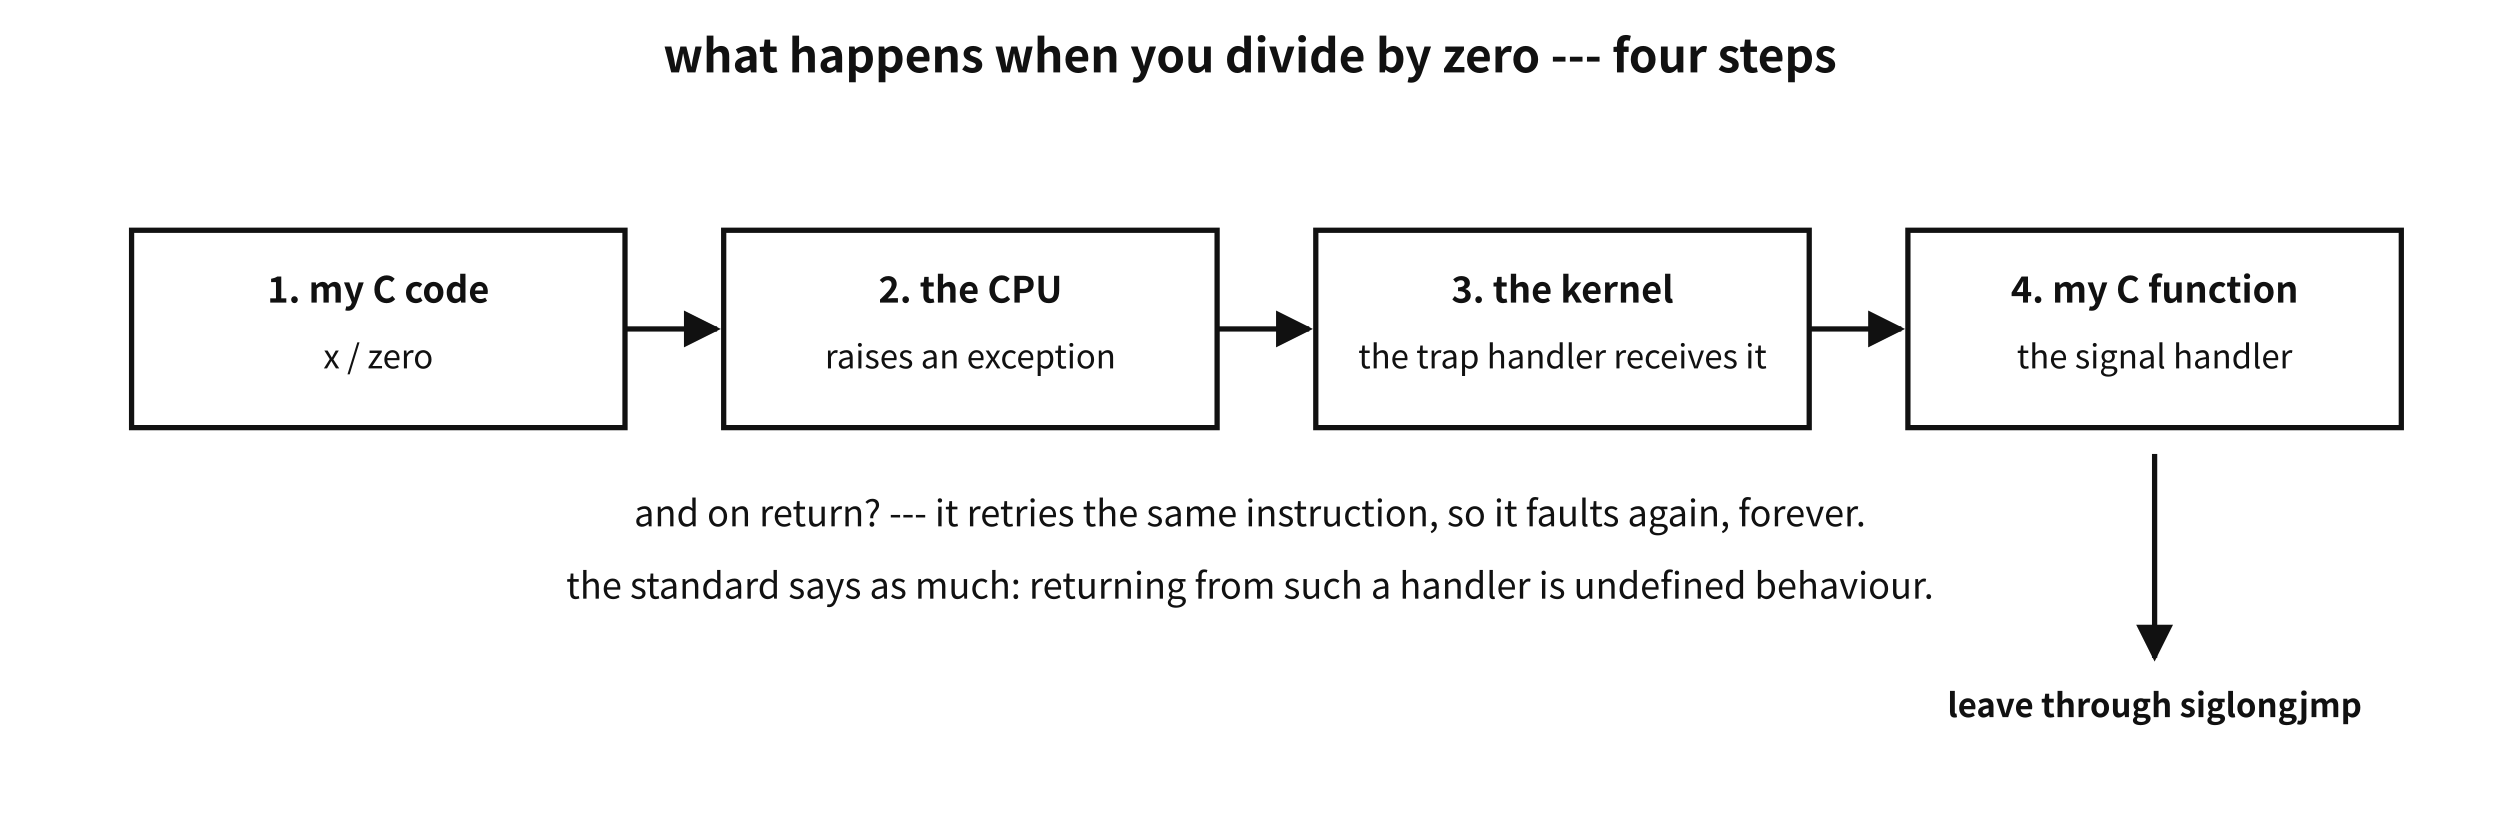
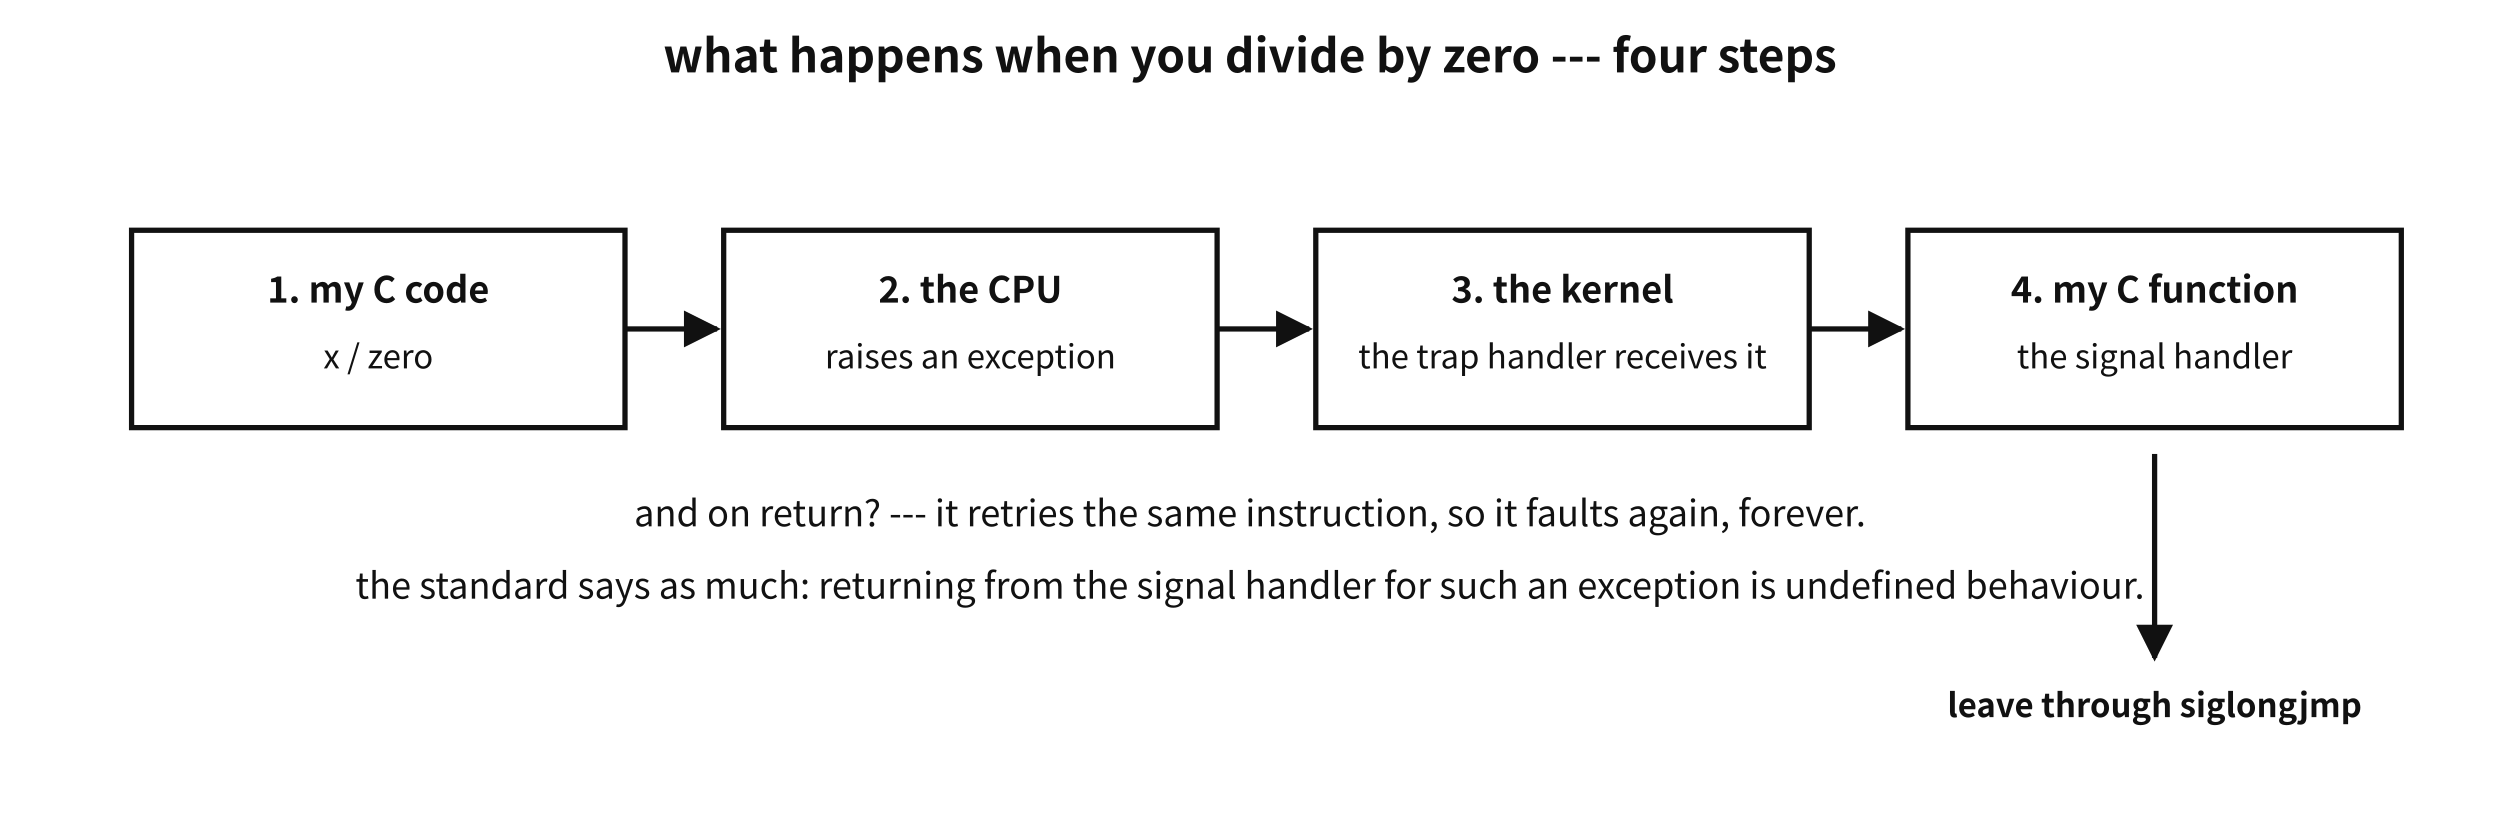
<svg xmlns="http://www.w3.org/2000/svg" viewBox="0 0 760 250" width="760" height="250" font-family="Noto Sans CJK KR, Noto Sans, sans-serif">
  <rect width="760" height="250" fill="none" />
  <defs>
    <marker id="a" viewBox="0 0 10 10" refX="9" refY="5" markerWidth="7" markerHeight="7" orient="auto-start-reverse">
      <path d="M0,0 L10,5 L0,10 z" fill="#111" />
    </marker>
    <pattern id="hatch" width="6" height="6" patternUnits="userSpaceOnUse" patternTransform="rotate(45)">
      <line x1="0" y1="0" x2="0" y2="6" stroke="#111" stroke-width="1" opacity="0.35" />
    </pattern>
  </defs>
  <text x="380.0" y="22" font-size="14" font-weight="bold" text-anchor="middle" fill="#111">what happens when you divide by zero --- four steps</text>
  <rect x="40" y="70" width="150" height="60" fill="none" stroke="#111" stroke-width="1.6" />
  <text x="115" y="92" font-size="11" font-weight="bold" text-anchor="middle" fill="#111">1. my C code</text>
  <text x="115" y="112" font-size="10" font-weight="normal" text-anchor="middle" fill="#111">x / zero</text>
  <rect x="220" y="70" width="150" height="60" fill="none" stroke="#111" stroke-width="1.6" />
  <text x="295" y="92" font-size="11" font-weight="bold" text-anchor="middle" fill="#111">2. the CPU</text>
  <text x="295" y="112" font-size="10" font-weight="normal" text-anchor="middle" fill="#111">raises an exception</text>
  <rect x="400" y="70" width="150" height="60" fill="none" stroke="#111" stroke-width="1.6" />
  <text x="475" y="92" font-size="11" font-weight="bold" text-anchor="middle" fill="#111">3. the kernel</text>
  <text x="475" y="112" font-size="10" font-weight="normal" text-anchor="middle" fill="#111">the trap handler receives it</text>
  <rect x="580" y="70" width="150" height="60" fill="none" stroke="#111" stroke-width="1.6" />
  <text x="655" y="92" font-size="11" font-weight="bold" text-anchor="middle" fill="#111">4. my C function</text>
  <text x="655" y="112" font-size="10" font-weight="normal" text-anchor="middle" fill="#111">the signal handler</text>
  <line x1="190" y1="100" x2="218" y2="100" stroke="#111" stroke-width="1.6" marker-end="url(#a)" />
  <line x1="370" y1="100" x2="398" y2="100" stroke="#111" stroke-width="1.6" marker-end="url(#a)" />
  <line x1="550" y1="100" x2="578" y2="100" stroke="#111" stroke-width="1.6" marker-end="url(#a)" />
  <text x="380.0" y="160" font-size="11" font-weight="normal" text-anchor="middle" fill="#111">and on return? --- it retries the same instruction, so it faults again, forever.</text>
-   <text x="380.0" y="182" font-size="11" font-weight="normal" text-anchor="middle" fill="#111">the standard says as much: returning from such a handler is undefined behaviour.</text>
+   <text x="380.0" y="182" font-size="11" font-weight="normal" text-anchor="middle" fill="#111">the standard says as much: returning from the signal handler for such an exception is undefined behaviour.</text>
  <line x1="655" y1="138" x2="655" y2="200" stroke="#111" stroke-width="1.6" marker-end="url(#a)" />
  <text x="655" y="218" font-size="10" font-weight="bold" text-anchor="middle" fill="#111">leave through siglongjmp</text>
</svg>
